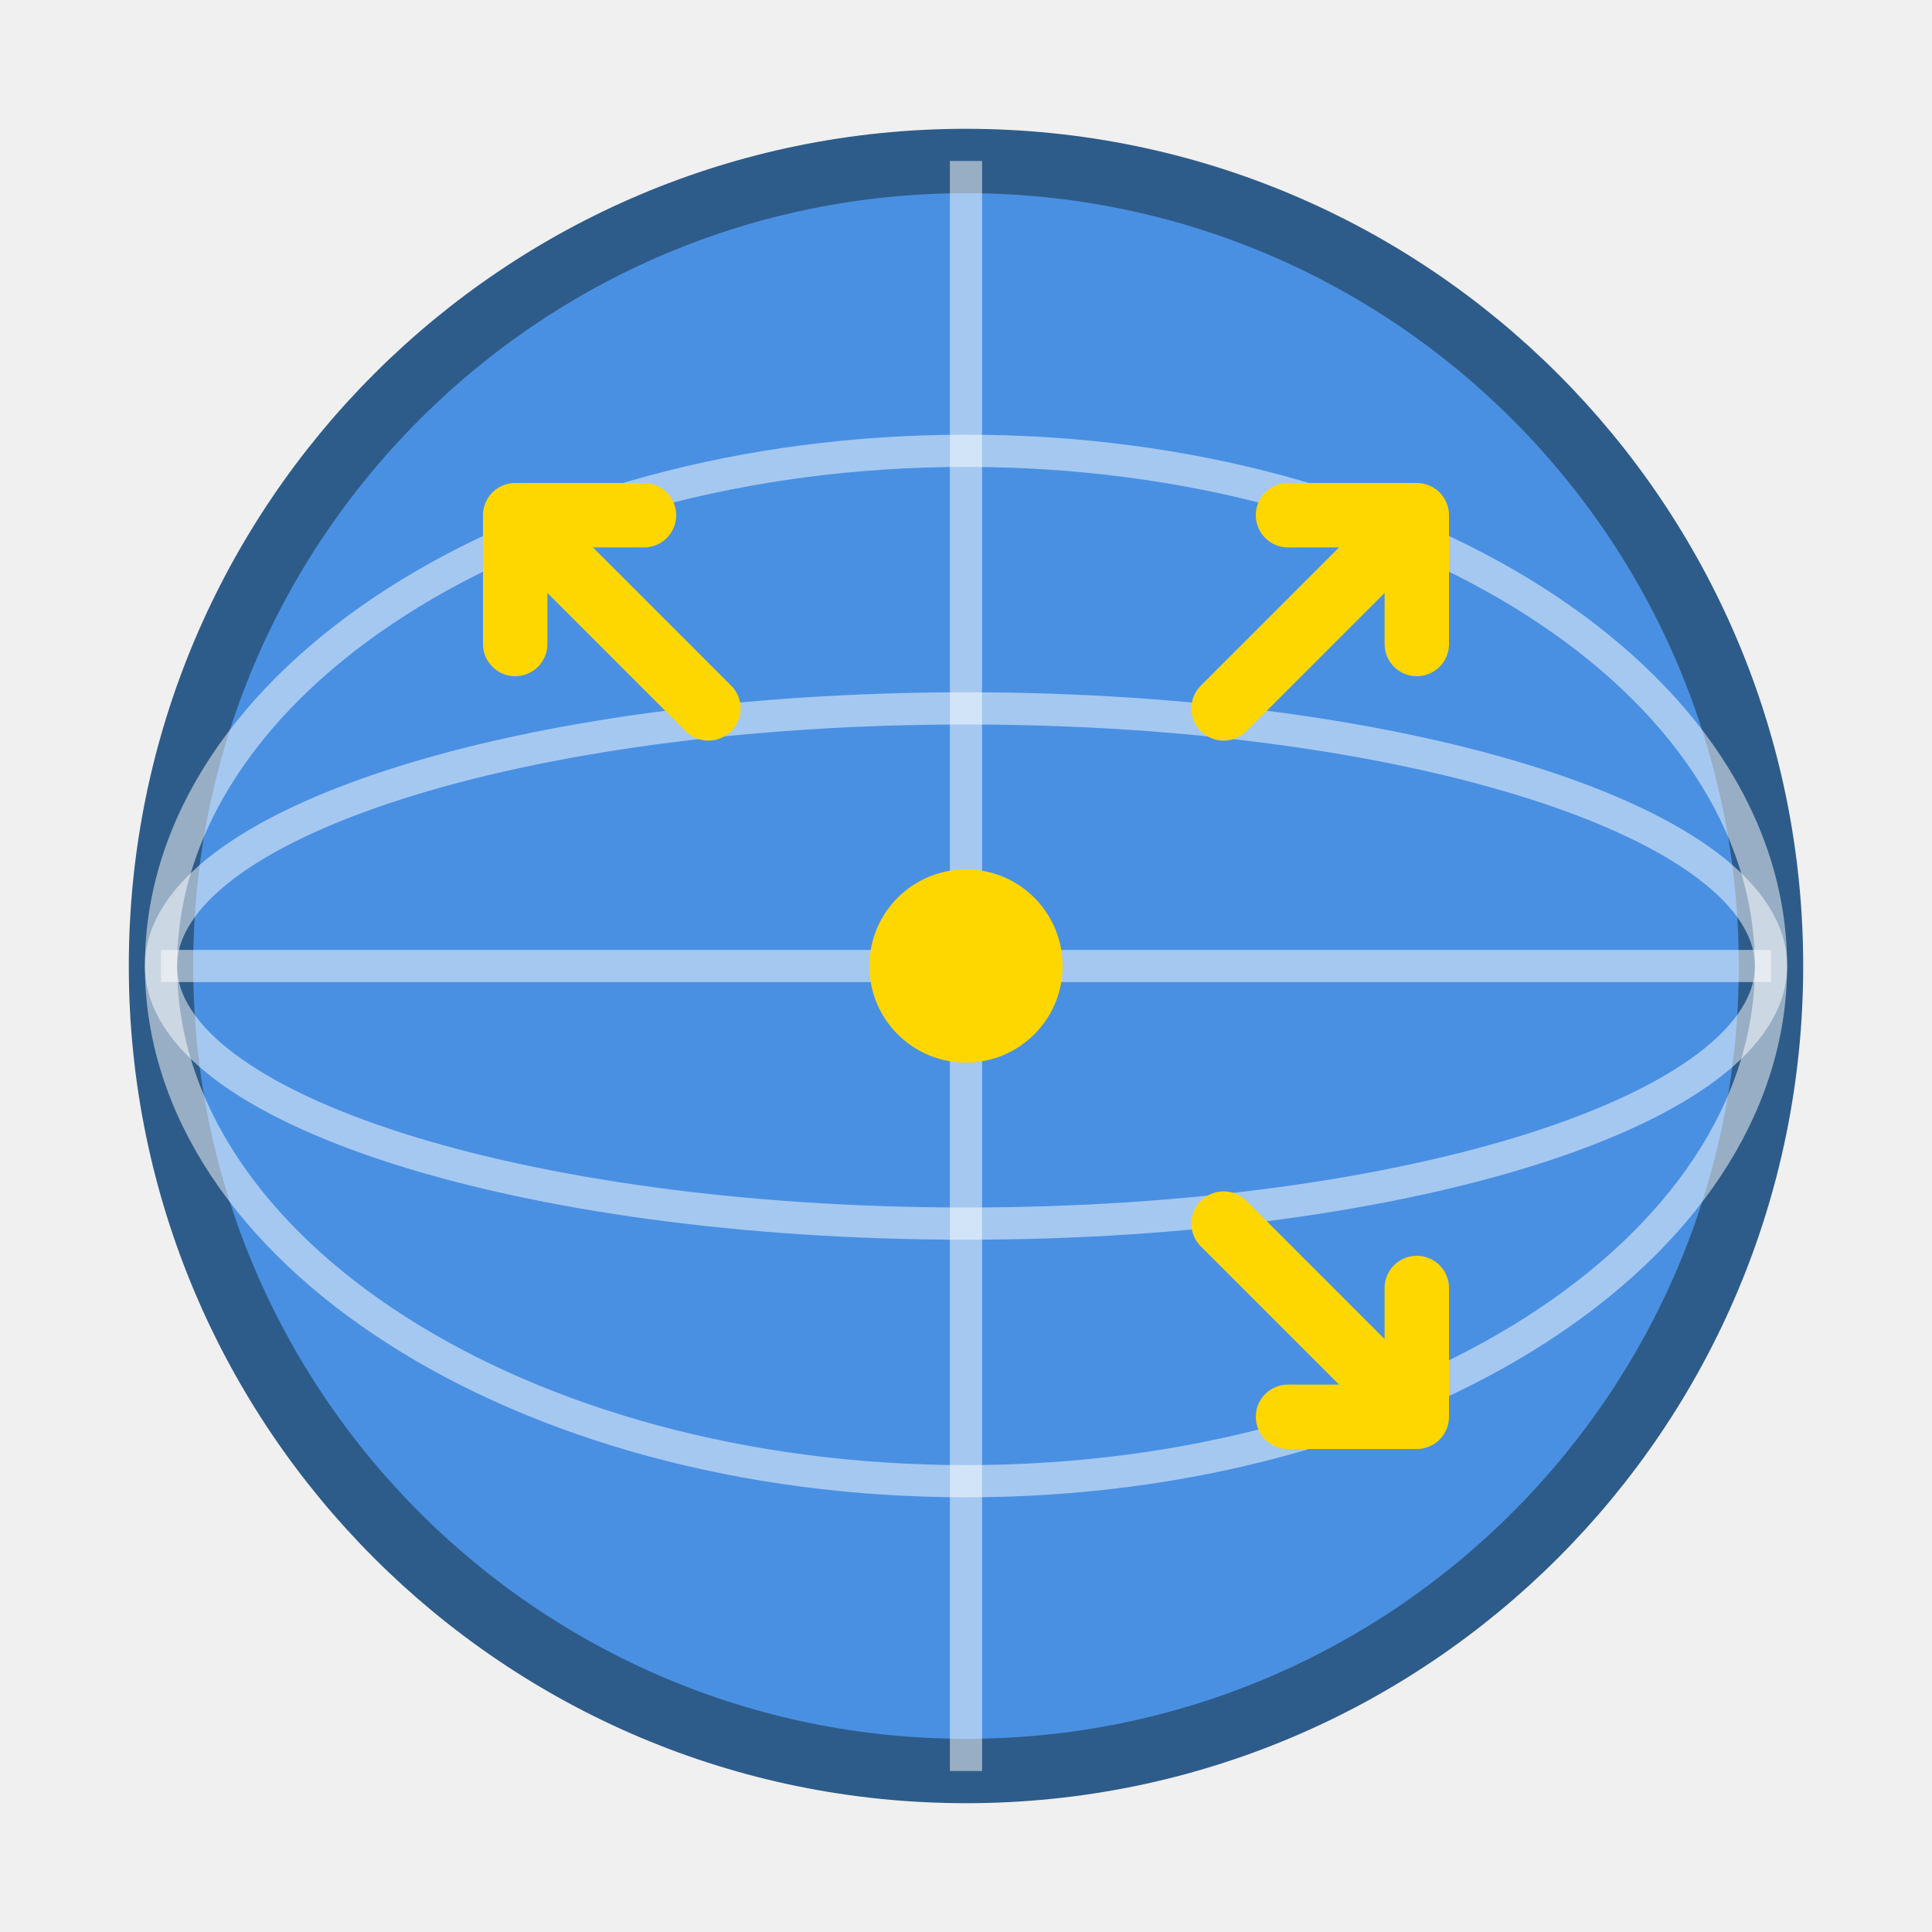
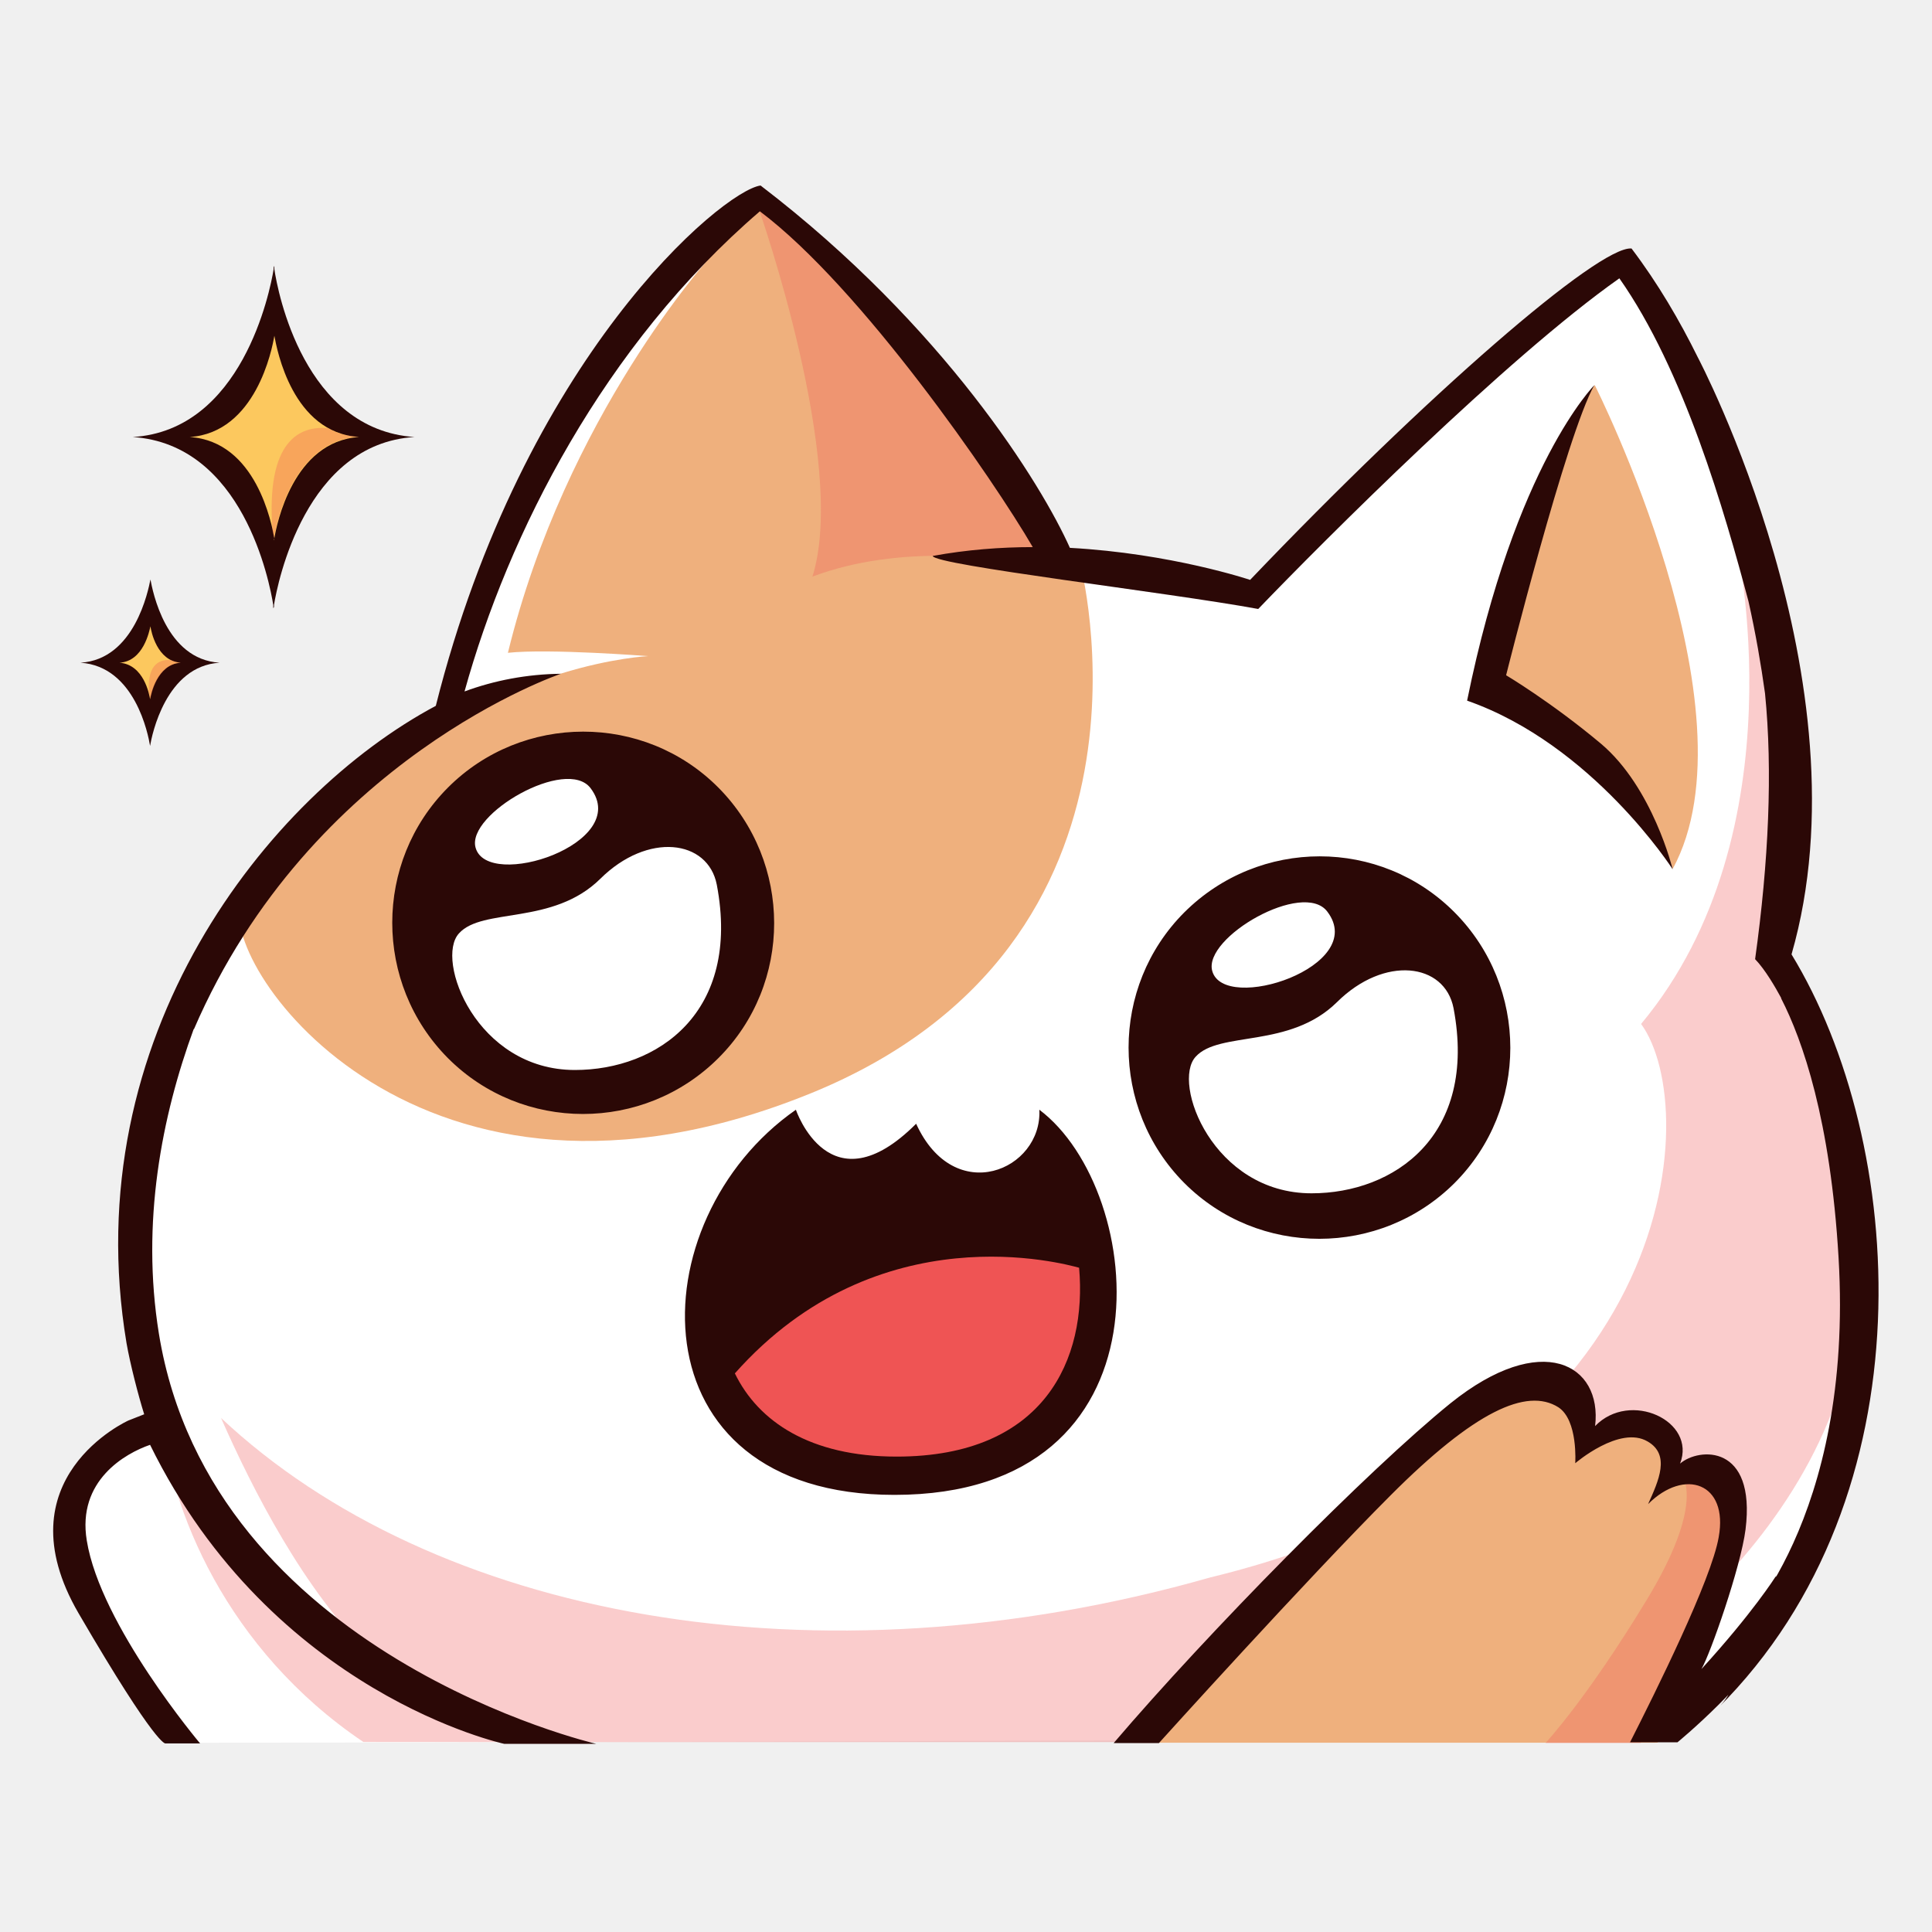
- <svg xmlns="http://www.w3.org/2000/svg" width="60" height="60" viewBox="0 0 60 60">
-   <circle cx="30" cy="30" r="25" fill="#4A90E2" stroke="#2E5C8A" stroke-width="2" />
-   <ellipse cx="30" cy="30" rx="25" ry="8" fill="none" stroke="#ffffff" stroke-width="1" opacity="0.5" />
-   <ellipse cx="30" cy="30" rx="25" ry="16" fill="none" stroke="#ffffff" stroke-width="1" opacity="0.5" />
-   <path d="M30 5 Q 30 30 30 55" stroke="#ffffff" stroke-width="1" opacity="0.5" />
-   <path d="M5 30 Q 30 30 55 30" stroke="#ffffff" stroke-width="1" opacity="0.5" />
-   <g transform="translate(30, 30)">
-     <path d="M8 -8 L14 -14 M14 -14 L10 -14 M14 -14 L14 -10" stroke="#FFD700" stroke-width="2" stroke-linecap="round" fill="none" />
-     <path d="M8 8 L14 14 M14 14 L10 14 M14 14 L14 10" stroke="#FFD700" stroke-width="2" stroke-linecap="round" fill="none" />
-     <path d="M-8 -8 L-14 -14 M-14 -14 L-10 -14 M-14 -14 L-14 -10" stroke="#FFD700" stroke-width="2" stroke-linecap="round" fill="none" />
+ <svg xmlns="http://www.w3.org/2000/svg" width="200" zoomAndPan="magnify" viewBox="0 0 150 150" height="200" preserveAspectRatio="xMidYMid meet" version="1.0">
+   <defs>
+     <clipPath id="698849b3f1">
+       <path d="M 4 14.316 L 145 14.316 L 145 135.816 L 4 135.816 Z M 4 14.316 " clip-rule="nonzero" />
+     </clipPath>
+     <clipPath id="54daa8ffc6">
+       <path d="M 12 41 L 144 41 L 144 135.816 L 12 135.816 Z M 12 41 " clip-rule="nonzero" />
+     </clipPath>
+     <clipPath id="c9b1b5e297">
+       <path d="M 18 15 L 135 15 L 135 135.816 L 18 135.816 Z M 18 15 " clip-rule="nonzero" />
+     </clipPath>
+     <clipPath id="a0bb51f730">
+       <path d="M 11 16 L 135 16 L 135 135.816 L 11 135.816 Z M 11 16 " clip-rule="nonzero" />
+     </clipPath>
+     <clipPath id="13a5180a58">
+       <path d="M 4 14.316 L 146 14.316 L 146 135.816 L 4 135.816 Z M 4 14.316 " clip-rule="nonzero" />
+     </clipPath>
+   </defs>
+   <g clip-path="url(#698849b3f1)">
+     <path fill="#ffffff" d="M 128.699 135.332 L 127.5 135.16 C 127.5 135.16 128.785 133.188 132.668 124.582 C 136.551 115.977 132.809 113.605 129.324 114.805 C 131.582 109.832 124.672 110.059 123.387 111.316 C 122.16 107.344 123.156 107.285 117.648 107.801 C 112.137 108.289 88.121 135.133 88.121 135.133 C 88.121 135.133 34.039 135.305 13.422 135.305 C 8.48 129.355 3.539 120.352 5.281 116.062 C 7.055 111.805 12.277 110.004 12.277 110.004 C 12.277 110.004 11.449 109.43 10.309 101.113 C 10.023 73.582 22.531 64.977 34.211 55.199 C 37.809 37.359 51.371 18.664 59.023 14.375 C 69.02 21.609 81.555 42.965 81.555 42.965 L 97.688 47.195 C 97.688 47.195 117.074 25.812 125.727 21.523 C 133.781 29.098 136.551 40.621 137.777 47.738 C 140.605 64.375 137.777 73.352 137.777 73.352 C 137.777 73.352 144.402 83.988 144.402 99.109 C 144.402 107.543 143.375 116.062 138.406 124.324 C 135.949 128.414 128.699 135.332 128.699 135.332 Z M 99.516 71.668 C 96.832 70.75 91.289 79.586 96.289 78.355 C 101.312 77.125 102.199 72.582 99.516 71.668 Z M 99.516 71.668 " fill-opacity="1" fill-rule="nonzero" />
  </g>
-   <circle cx="30" cy="30" r="3" fill="#FFD700" />
+   <g clip-path="url(#54daa8ffc6)">
+     <path fill="#ef5454" d="M 134.781 41.992 C 134.781 41.992 139.891 64.52 127.414 79.5 C 132.238 86.102 130.496 113.578 93.977 122.469 C 63.164 131.242 33.609 125.527 17.16 110.09 C 19.617 115.664 23.613 123.496 28.754 128.473 C 22.844 125.012 15.363 117.836 12.508 109.773 C 13.105 117.062 17.562 128.07 28.211 135.246 C 44.805 135.273 117.105 135.246 117.105 135.246 C 117.105 135.246 137.836 125.125 143.09 107.086 C 146.461 86.562 137.809 74.352 137.809 74.352 C 137.809 74.352 139.891 62.059 139.207 55.371 C 138.406 48.195 134.781 41.992 134.781 41.992 Z M 113.906 125.926 C 111.223 127.27 111.48 123.039 113.906 122.523 C 116.332 122.039 116.59 124.641 113.906 125.926 Z M 113.906 125.926 " fill-opacity="0.3" fill-rule="nonzero" />
+   </g>
+   <path fill="#2b0806" d="M 32.18 33.93 C 23.73 34.445 21.559 45.195 21.273 46.965 C 21.273 47.137 21.273 47.223 21.273 47.223 C 21.273 47.223 21.273 47.168 21.246 47.109 C 21.246 47.195 21.215 47.223 21.215 47.223 C 21.215 47.223 21.215 47.137 21.215 46.965 C 20.93 45.195 18.875 34.5 10.309 33.93 C 18.789 33.414 20.961 22.664 21.246 20.895 C 21.246 20.723 21.246 20.637 21.246 20.637 C 21.246 20.637 21.246 20.695 21.273 20.777 C 21.273 20.695 21.301 20.637 21.301 20.637 C 21.301 20.637 21.301 20.723 21.301 20.895 C 21.559 22.664 23.613 33.359 32.18 33.93 Z M 11.68 44.992 C 11.68 44.906 11.68 44.879 11.68 44.879 C 11.68 44.879 11.68 44.906 11.68 44.938 C 11.68 44.906 11.68 44.879 11.68 44.879 C 11.68 44.879 11.68 44.938 11.68 44.992 C 11.508 45.852 10.449 51.195 6.254 51.453 C 10.48 51.738 11.508 57.027 11.652 57.914 C 11.652 58 11.652 58.031 11.652 58.031 C 11.652 58.031 11.652 58 11.652 57.973 C 11.652 58 11.652 58.031 11.652 58.031 C 11.652 58.031 11.652 57.973 11.652 57.914 C 11.793 57.059 12.879 51.711 17.047 51.453 C 12.852 51.195 11.852 45.879 11.68 44.992 Z M 11.68 44.992 " fill-opacity="1" fill-rule="nonzero" />
+   <g clip-path="url(#c9b1b5e297)">
+     <path fill="#efb07d" d="M 34.152 55.258 Z M 34.152 55.227 C 34.18 55.227 34.18 55.227 34.152 55.227 C 34.18 55.227 34.18 55.227 34.152 55.227 Z M 129.867 67.465 C 136.578 55.141 123.816 29.898 123.816 29.898 C 120.219 34.016 116.391 49.91 115.82 53.629 C 120.676 55.172 127.586 59.543 129.867 67.465 Z M 34.18 55.227 C 34.18 55.227 34.211 55.199 34.18 55.227 C 34.211 55.199 34.18 55.227 34.18 55.227 Z M 81.555 42.992 C 81.555 42.992 68.191 22.695 58.797 15.492 C 54.824 17.949 51.398 21.035 48.199 25.812 C 50.312 23.266 52.656 21.18 55.141 19.949 C 55.141 19.949 43.918 32.301 39.434 50.684 C 42.605 50.34 50.312 50.941 50.312 50.941 C 50.312 50.941 39.035 51.484 30.098 60.145 C 26.414 61.805 23.559 63.402 18.676 70.207 C 17.105 75.098 32.523 97.223 62.906 84.902 C 91.777 73.18 83.836 43.621 83.836 43.621 Z M 132.754 114.406 C 131.211 114.121 129.355 114.836 129.355 114.836 C 129.355 114.836 130.238 111.145 127.5 110.574 C 124.758 110.004 122.273 112.234 122.273 112.234 C 122.273 112.234 124.129 107.914 119.59 107.145 C 113.223 106.113 88.008 135.305 88.008 135.305 L 128.699 135.305 C 128.699 135.332 137.406 117.523 132.754 114.406 Z M 132.754 114.406 " fill-opacity="1" fill-rule="nonzero" />
+   </g>
+   <path fill="#fcc85e" d="M 11.68 48.625 C 11.68 48.594 11.68 48.566 11.68 48.566 C 11.68 48.566 11.68 48.566 11.68 48.625 C 11.68 48.566 11.68 48.566 11.68 48.566 C 11.68 48.566 11.68 48.594 11.68 48.625 C 11.594 48.996 11.137 51.34 9.281 51.453 C 11.164 51.598 11.594 53.914 11.652 54.285 C 11.652 54.312 11.652 54.34 11.652 54.34 C 11.652 54.34 11.652 54.34 11.652 54.312 C 11.652 54.34 11.652 54.34 11.652 54.34 C 11.652 54.34 11.652 54.312 11.652 54.285 C 11.707 53.914 12.191 51.57 14.02 51.453 C 12.191 51.312 11.734 49.023 11.68 48.625 Z M 21.273 41.934 C 21.273 41.934 21.273 41.906 21.273 41.848 C 21.273 41.906 21.273 41.934 21.273 41.934 C 21.301 41.934 21.301 41.879 21.301 41.793 C 21.473 40.734 22.758 34.273 27.871 33.93 C 22.703 33.586 21.504 27.156 21.301 26.066 C 21.301 25.98 21.301 25.926 21.301 25.926 C 21.301 25.926 21.301 25.953 21.301 26.012 C 21.301 25.953 21.301 25.926 21.301 25.926 C 21.301 25.926 21.301 25.98 21.301 26.066 C 21.129 27.125 19.848 33.586 14.734 33.93 C 19.902 34.273 21.102 40.707 21.301 41.793 C 21.273 41.879 21.273 41.934 21.273 41.934 Z M 21.273 41.934 " fill-opacity="1" fill-rule="nonzero" />
+   <g clip-path="url(#a0bb51f730)">
+     <path fill="#ef5454" d="M 81.352 43.965 C 77.527 43.309 69.961 42.191 63.078 44.766 C 65.848 35.988 58.965 16.375 58.965 16.375 C 69.789 20.664 83.066 42.535 81.352 43.965 Z M 130.582 114.547 C 130.582 114.547 132.469 116.664 127.785 124.324 C 123.129 131.988 119.988 135.332 119.988 135.332 L 127.383 135.332 C 127.383 135.332 135.551 121.152 134.723 116.062 C 133.867 111.004 130.582 114.547 130.582 114.547 Z M 25.473 33.242 C 23.328 33.043 20.617 34.129 21.16 41.219 C 21.215 41.477 21.246 41.648 21.273 41.762 C 21.273 41.848 21.273 41.906 21.273 41.906 C 21.273 41.906 21.273 41.879 21.273 41.82 C 21.273 41.879 21.273 41.906 21.273 41.906 C 21.273 41.906 21.273 41.848 21.273 41.762 C 21.445 40.707 22.73 34.246 27.84 33.902 C 26.926 33.871 26.156 33.645 25.473 33.242 Z M 11.566 53.77 C 11.621 54.027 11.68 54.199 11.68 54.285 C 11.68 54.312 11.68 54.34 11.68 54.34 C 11.68 54.34 11.68 54.34 11.68 54.312 C 11.68 54.34 11.68 54.34 11.68 54.34 C 11.68 54.34 11.68 54.312 11.68 54.285 C 11.734 53.914 12.223 51.57 14.051 51.453 C 13.762 51.426 13.535 51.367 13.309 51.254 C 12.535 51.168 11.395 51.426 11.566 53.77 Z M 11.566 53.77 " fill-opacity="0.3" fill-rule="nonzero" />
+   </g>
+   <g clip-path="url(#13a5180a58)">
+     <path fill="#2b0806" d="M 80.695 86.16 C 80.926 90.848 74.102 93.766 71.129 87.246 C 64.422 93.965 61.793 86.16 61.793 86.16 C 49.484 94.738 48.973 116.062 69.445 116.062 C 91.406 116.062 89.062 92.449 80.695 86.16 Z M 113.906 54.398 C 123.645 57.801 129.867 67.492 129.867 67.492 C 129.867 67.492 128.328 61.145 124.301 57.742 C 120.445 54.512 116.934 52.426 116.934 52.426 C 116.934 52.426 121.617 33.73 123.785 29.898 C 123.816 29.898 117.648 35.961 113.906 54.398 Z M 135.523 118.75 C 136.352 112.09 131.895 112.375 130.441 113.633 C 131.727 110.316 126.555 107.918 123.844 110.719 C 124.414 105.914 119.703 103.258 112.621 108.945 C 106.227 114.121 93.805 126.727 86.465 135.332 C 89.008 135.332 89.977 135.332 89.977 135.332 C 89.977 135.332 101.457 122.609 107.969 116.094 C 114.477 109.574 118.531 107.715 120.988 109.258 C 122.531 110.262 122.301 113.605 122.301 113.605 C 122.301 113.605 125.758 110.633 127.926 111.918 C 129.699 112.949 128.785 114.949 127.957 116.777 C 130.781 113.949 134.211 115.121 133.438 119.352 C 132.867 122.668 128.527 131.387 126.555 135.273 L 130.238 135.273 C 130.238 135.273 136.008 130.559 138.434 126.098 C 138.434 121.637 137.836 122.438 137.836 122.438 C 137.836 122.438 136.066 125.242 132.098 129.586 C 132.781 128.441 135.152 121.668 135.523 118.75 Z M 91.949 70.836 C 86.18 76.613 86.18 86.047 91.949 91.848 C 97.715 97.625 107.141 97.625 112.934 91.848 C 118.703 86.074 118.703 76.641 112.934 70.836 C 107.168 65.035 97.773 65.035 91.949 70.836 Z M 34.781 61.145 C 29.012 66.922 29.012 76.355 34.781 82.156 C 40.547 87.934 49.973 87.934 55.77 82.156 C 61.566 76.383 61.535 66.949 55.77 61.145 C 50 55.344 40.547 55.371 34.781 61.145 Z M 139.094 74.098 C 145.176 52.969 131.809 27.727 131.809 27.727 C 130.41 24.895 128.727 22.008 126.672 19.293 C 124.129 19.062 110.707 30.727 97.059 45.023 C 97.059 45.023 90.949 42.965 83.066 42.535 C 80.898 37.676 73.328 25.324 59.051 14.402 C 56.055 14.832 40.633 27.785 33.836 54.801 C 20.816 61.746 5.855 80.527 9.824 104.285 C 10.109 105.914 10.738 108.344 11.195 109.805 L 9.965 110.289 C 9.965 110.289 0 114.777 6.109 125.27 C 12.223 135.762 12.852 135.359 12.852 135.359 L 15.535 135.359 C 15.535 135.359 7.797 126.184 6.738 119.609 C 5.969 114.949 9.738 112.832 11.652 112.176 C 21.16 131.531 39.148 135.391 39.148 135.391 L 46.289 135.391 C 46.289 135.391 16.391 128.5 12.336 103.543 C 10.938 94.91 12.562 86.645 15.047 79.871 C 15.047 79.898 15.047 79.93 15.047 79.93 C 24.129 58.859 43.547 52.312 43.547 52.312 C 40.918 52.34 38.379 52.828 36.066 53.684 C 39.465 41.418 46.887 26.812 58.996 16.406 C 66.875 22.324 77.156 37.273 80.184 42.477 C 77.699 42.477 75.043 42.68 72.414 43.164 C 72.559 43.879 90.691 45.992 97.688 47.281 C 102.797 41.965 116.961 27.785 125.727 21.609 C 130.754 28.754 133.895 39.734 135.75 46.68 C 136.32 49.223 136.723 51.598 137.035 53.828 C 137.637 59.859 137.32 66.891 136.266 74.469 C 137.066 75.297 137.863 76.699 138.234 77.383 C 138.266 77.441 138.293 77.469 138.293 77.527 C 139.949 80.758 142.117 86.934 142.746 97.652 C 143.945 118.066 134.809 126.668 134.809 126.668 C 134.809 126.668 135.695 130.387 133.383 132.617 C 150 116.062 147.973 88.648 139.094 74.098 Z M 139.094 74.098 " fill-opacity="1" fill-rule="nonzero" />
+   </g>
+   <path fill="#ef5454" d="M 69.617 113.09 C 62.906 113.09 58.879 110.375 57.055 106.629 C 68.219 94.051 82.695 98.141 83.781 98.426 C 84.41 105.484 81.125 113.09 69.617 113.09 Z M 69.617 113.09 C 62.906 113.09 58.879 110.375 57.055 106.629 C 68.219 94.051 82.695 98.141 83.781 98.426 C 84.41 105.484 81.125 113.09 69.617 113.09 Z M 69.617 113.09 " fill-opacity="1" fill-rule="nonzero" />
+   <path fill="#ffffff" d="M 36.922 65.805 C 36.207 63.203 44.004 58.715 45.859 61.203 C 49.086 65.492 37.836 69.18 36.922 65.805 Z M 55.652 68.691 C 54.969 65.176 50.285 64.578 46.602 68.234 C 42.918 71.867 37.465 70.438 35.637 72.465 C 33.754 74.496 36.98 83.074 44.633 83.074 C 51.055 83.074 57.539 78.613 55.652 68.691 Z M 94.117 75.383 C 93.402 72.781 101.199 68.293 103.055 70.781 C 106.281 75.039 95.031 78.727 94.117 75.383 Z M 112.852 78.27 C 112.164 74.754 107.48 74.152 103.797 77.812 C 100.113 81.441 94.66 80.016 92.832 82.043 C 90.949 84.074 94.176 92.648 101.828 92.648 C 108.223 92.648 114.734 88.191 112.852 78.27 Z M 112.852 78.27 " fill-opacity="1" fill-rule="nonzero" />
</svg>
